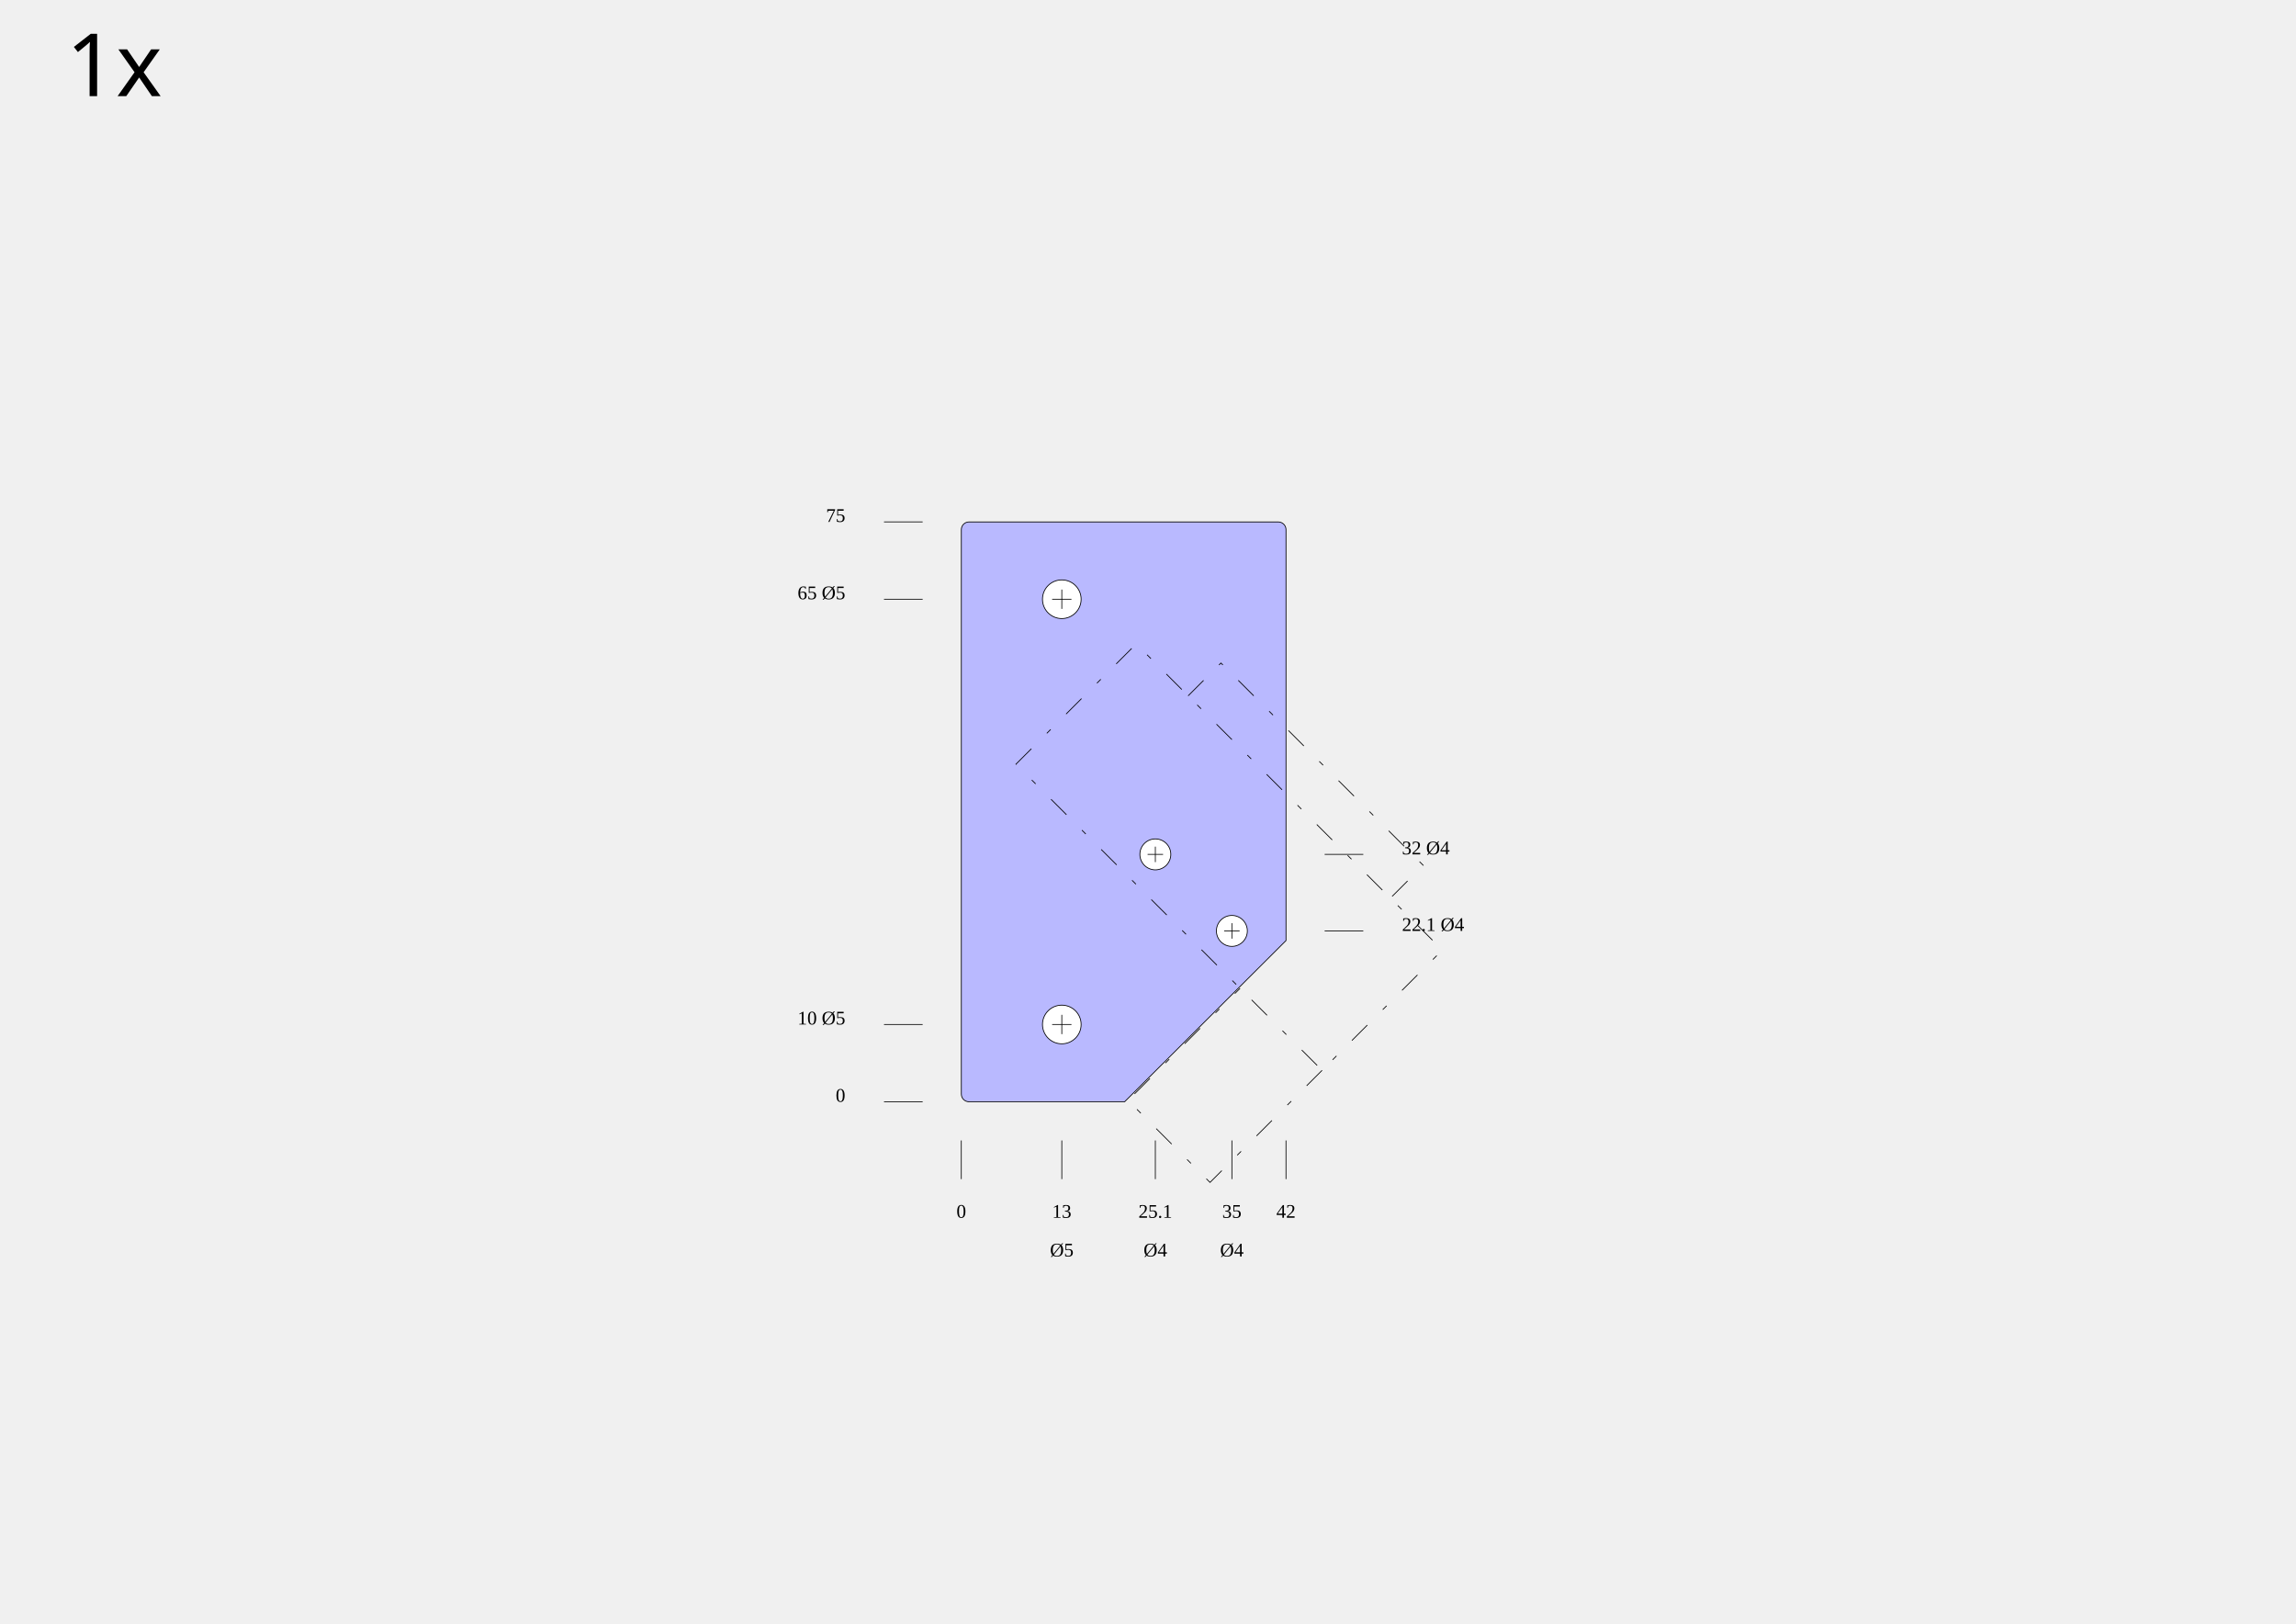
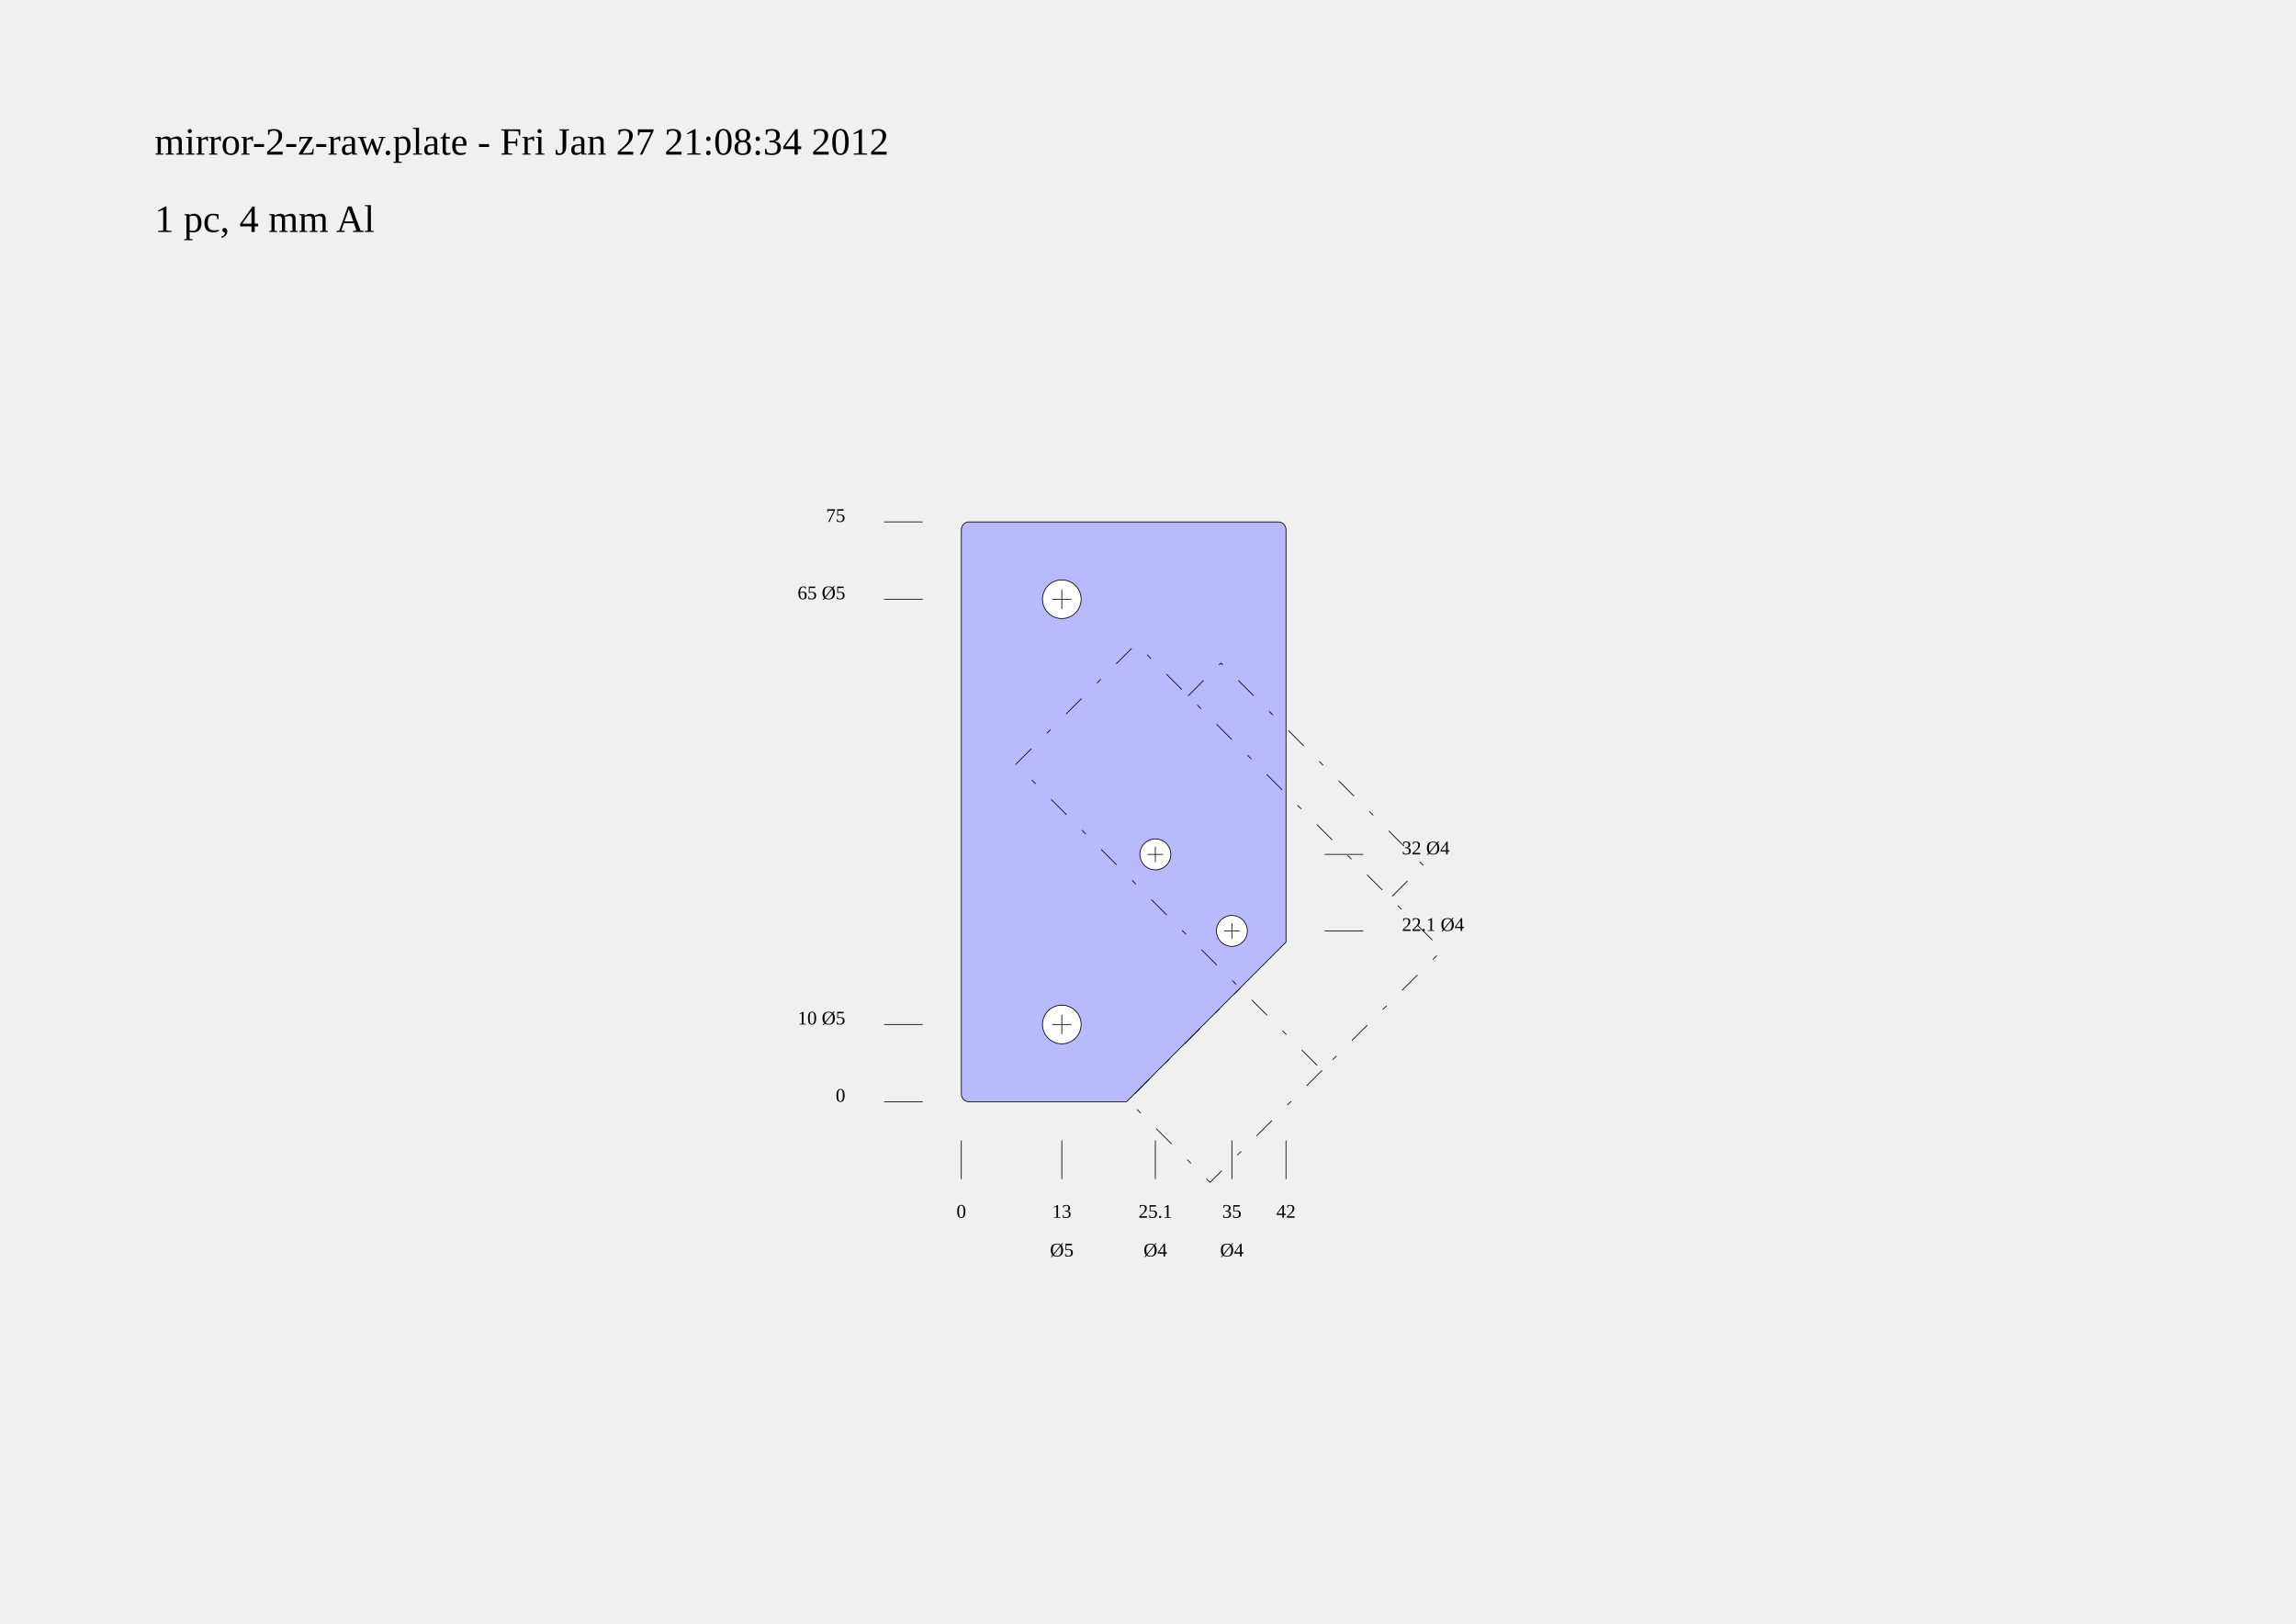
<svg xmlns="http://www.w3.org/2000/svg" width="1052.362" height="744.094" id="svg2" version="1.1">
  <defs id="defs4" />
  <g id="layer1">
-     <path style="fill:#b9b9ff;fill-opacity:1;fill-rule:evenodd;stroke:#000000;stroke-width:0.354;stroke-linecap:butt;stroke-linejoin:miter;stroke-miterlimit:4;stroke-opacity:1;stroke-dasharray:none" d="M 444.156 239.188 C 442.193 239.188 440.625 240.756 440.625 242.719 L 440.625 501.375 C 440.625 503.338 442.193 504.906 444.156 504.906 L 515.469 504.906 L 589.438 431.031 L 589.438 242.719 C 589.438 240.756 587.838 239.188 585.875 239.188 L 444.156 239.188 z " id="platerect" />
+     <path style="fill:#b9b9ff;fill-opacity:1;fill-rule:evenodd;stroke:#000000;stroke-width:0.354;stroke-linecap:butt;stroke-linejoin:miter;stroke-miterlimit:4;stroke-opacity:1;stroke-dasharray:none" d="M 444.156 239.188 C 442.193 239.188 440.625 240.756 440.625 242.719 L 440.625 501.375 C 440.625 503.338 442.193 504.906 444.156 504.906 L 516.344 504.906 L 589.438 431.75 L 589.438 242.719 C 589.438 240.756 587.838 239.188 585.875 239.188 L 444.156 239.188 z " id="platerect" />
  </g>
  <g id="layer2">
-     <circle cx="486.673" cy="469.488" r="8.858" style="fill:#ffffff;fill-opacity:1;stroke:#000000;stroke-width:0.354;" id="circle9" />
-     <circle cx="486.673" cy="274.606" r="8.858" style="fill:#ffffff;fill-opacity:1;stroke:#000000;stroke-width:0.354;" id="circle11" />
-     <circle cx="564.625" cy="426.613" r="7.087" style="fill:#ffffff;fill-opacity:1;stroke:#000000;stroke-width:0.354;" id="circle13" />
-     <circle cx="529.548" cy="391.537" r="7.087" style="fill:#ffffff;fill-opacity:1;stroke:#000000;stroke-width:0.354;" id="circle15" />
+     <circle cx="486.673" cy="469.488" r="8.858" style="fill:#ffffff;fill-opacity:1;stroke:#000000;stroke-width:0.354;" id="circle3505" />
+     <circle cx="486.673" cy="274.606" r="8.858" style="fill:#ffffff;fill-opacity:1;stroke:#000000;stroke-width:0.354;" id="circle3507" />
+     <circle cx="564.625" cy="426.613" r="7.087" style="fill:#ffffff;fill-opacity:1;stroke:#000000;stroke-width:0.354;" id="circle3509" />
+     <circle cx="529.548" cy="391.537" r="7.087" style="fill:#ffffff;fill-opacity:1;stroke:#000000;stroke-width:0.354;" id="circle3511" />
  </g>
  <g id="layer3">
-     <line x1="482.244" y1="469.488" x2="491.102" y2="469.488" style="stroke:rgb(0,0,0);stroke-width:0.345" id="line18" />
-     <line x1="486.673" y1="465.059" x2="486.673" y2="473.917" style="stroke:rgb(0,0,0);stroke-width:0.345" id="line20" />
-     <line x1="482.244" y1="274.606" x2="491.102" y2="274.606" style="stroke:rgb(0,0,0);stroke-width:0.345" id="line22" />
-     <line x1="486.673" y1="270.177" x2="486.673" y2="279.035" style="stroke:rgb(0,0,0);stroke-width:0.345" id="line24" />
-     <line x1="561.082" y1="426.613" x2="568.169" y2="426.613" style="stroke:rgb(0,0,0);stroke-width:0.345" id="line26" />
-     <line x1="564.625" y1="423.07" x2="564.625" y2="430.156" style="stroke:rgb(0,0,0);stroke-width:0.345" id="line28" />
-     <line x1="526.004" y1="391.537" x2="533.091" y2="391.537" style="stroke:rgb(0,0,0);stroke-width:0.345" id="line30" />
-     <line x1="529.548" y1="387.993" x2="529.548" y2="395.08" style="stroke:rgb(0,0,0);stroke-width:0.345" id="line32" />
+     <line x1="482.244" y1="469.488" x2="491.102" y2="469.488" style="stroke:rgb(0,0,0);stroke-width:0.345" id="line3514" />
+     <line x1="486.673" y1="465.059" x2="486.673" y2="473.917" style="stroke:rgb(0,0,0);stroke-width:0.345" id="line3516" />
+     <line x1="482.244" y1="274.606" x2="491.102" y2="274.606" style="stroke:rgb(0,0,0);stroke-width:0.345" id="line3518" />
+     <line x1="486.673" y1="270.177" x2="486.673" y2="279.035" style="stroke:rgb(0,0,0);stroke-width:0.345" id="line3520" />
+     <line x1="561.082" y1="426.613" x2="568.169" y2="426.613" style="stroke:rgb(0,0,0);stroke-width:0.345" id="line3522" />
+     <line x1="564.625" y1="423.07" x2="564.625" y2="430.156" style="stroke:rgb(0,0,0);stroke-width:0.345" id="line3524" />
+     <line x1="526.004" y1="391.537" x2="533.091" y2="391.537" style="stroke:rgb(0,0,0);stroke-width:0.345" id="line3526" />
+     <line x1="529.548" y1="387.993" x2="529.548" y2="395.08" style="stroke:rgb(0,0,0);stroke-width:0.345" id="line3528" />
  </g>
  <g id="layer4">
-     <line x1="589.429" y1="522.638" x2="589.429" y2="540.354" style="stroke:rgb(0,0,0);stroke-width:0.345" id="line35" />
-     <text x="589.429" y="558.071" font-size="8.858" text-anchor="middle" id="text37">42</text>
-     <line x1="564.626" y1="522.638" x2="564.626" y2="540.354" style="stroke:rgb(0,0,0);stroke-width:0.345" id="line39" />
-     <text x="564.626" y="558.071" font-size="8.858" text-anchor="middle" id="text41">35</text>
-     <text x="564.626" y="575.787" font-size="8.858" text-anchor="middle" id="text43">Ø4</text>
-     <line x1="529.547" y1="522.638" x2="529.547" y2="540.354" style="stroke:rgb(0,0,0);stroke-width:0.345" id="line45" />
-     <text x="529.547" y="558.071" font-size="8.858" text-anchor="middle" id="text47">25.1</text>
-     <text x="529.547" y="575.787" font-size="8.858" text-anchor="middle" id="text49">Ø4</text>
-     <line x1="486.673" y1="522.638" x2="486.673" y2="540.354" style="stroke:rgb(0,0,0);stroke-width:0.345" id="line51" />
-     <text x="486.673" y="558.071" font-size="8.858" text-anchor="middle" id="text53">13</text>
-     <text x="486.673" y="575.787" font-size="8.858" text-anchor="middle" id="text55">Ø5</text>
-     <line x1="440.61" y1="522.638" x2="440.61" y2="540.354" style="stroke:rgb(0,0,0);stroke-width:0.345" id="line57" />
-     <text x="440.61" y="558.071" font-size="8.858" text-anchor="middle" id="text59">0</text>
-     <line x1="422.894" y1="239.173" x2="405.177" y2="239.173" style="stroke:rgb(0,0,0);stroke-width:0.345" id="line61" />
-     <text x="387.461" y="239.173" font-size="8.858" text-anchor="end" id="text63">75</text>
-     <line x1="422.894" y1="274.606" x2="405.177" y2="274.606" style="stroke:rgb(0,0,0);stroke-width:0.345" id="line65" />
-     <text x="387.461" y="274.606" font-size="8.858" text-anchor="end" id="text67">65 Ø5</text>
-     <line x1="607.146" y1="391.535" x2="624.862" y2="391.535" style="stroke:rgb(0,0,0);stroke-width:0.345" id="line69" />
-     <text x="642.579" y="391.535" font-size="8.858" text-anchor="start" id="text71">32 Ø4</text>
-     <line x1="607.146" y1="426.614" x2="624.862" y2="426.614" style="stroke:rgb(0,0,0);stroke-width:0.345" id="line73" />
-     <text x="642.579" y="426.614" font-size="8.858" text-anchor="start" id="text75">22.1 Ø4</text>
-     <line x1="422.894" y1="469.488" x2="405.177" y2="469.488" style="stroke:rgb(0,0,0);stroke-width:0.345" id="line77" />
-     <text x="387.461" y="469.488" font-size="8.858" text-anchor="end" id="text79">10 Ø5</text>
-     <line x1="422.894" y1="504.921" x2="405.177" y2="504.921" style="stroke:rgb(0,0,0);stroke-width:0.345" id="line81" />
-     <text x="387.461" y="504.921" font-size="8.858" text-anchor="end" id="text83">0</text>
+     <line x1="589.429" y1="522.638" x2="589.429" y2="540.354" style="stroke:rgb(0,0,0);stroke-width:0.345" id="line3531" />
+     <text x="589.429" y="558.071" font-size="8.858" text-anchor="middle" id="text3533">42</text>
+     <line x1="564.626" y1="522.638" x2="564.626" y2="540.354" style="stroke:rgb(0,0,0);stroke-width:0.345" id="line3535" />
+     <text x="564.626" y="558.071" font-size="8.858" text-anchor="middle" id="text3537">35</text>
+     <text x="564.626" y="575.787" font-size="8.858" text-anchor="middle" id="text3539">Ø4</text>
+     <line x1="529.547" y1="522.638" x2="529.547" y2="540.354" style="stroke:rgb(0,0,0);stroke-width:0.345" id="line3541" />
+     <text x="529.547" y="558.071" font-size="8.858" text-anchor="middle" id="text3543">25.1</text>
+     <text x="529.547" y="575.787" font-size="8.858" text-anchor="middle" id="text3545">Ø4</text>
+     <line x1="486.673" y1="522.638" x2="486.673" y2="540.354" style="stroke:rgb(0,0,0);stroke-width:0.345" id="line3547" />
+     <text x="486.673" y="558.071" font-size="8.858" text-anchor="middle" id="text3549">13</text>
+     <text x="486.673" y="575.787" font-size="8.858" text-anchor="middle" id="text3551">Ø5</text>
+     <line x1="440.61" y1="522.638" x2="440.61" y2="540.354" style="stroke:rgb(0,0,0);stroke-width:0.345" id="line3553" />
+     <text x="440.61" y="558.071" font-size="8.858" text-anchor="middle" id="text3555">0</text>
+     <line x1="422.894" y1="239.173" x2="405.177" y2="239.173" style="stroke:rgb(0,0,0);stroke-width:0.345" id="line3557" />
+     <text x="387.461" y="239.173" font-size="8.858" text-anchor="end" id="text3559">75</text>
+     <line x1="422.894" y1="274.606" x2="405.177" y2="274.606" style="stroke:rgb(0,0,0);stroke-width:0.345" id="line3561" />
+     <text x="387.461" y="274.606" font-size="8.858" text-anchor="end" id="text3563">65 Ø5</text>
+     <line x1="607.146" y1="391.535" x2="624.862" y2="391.535" style="stroke:rgb(0,0,0);stroke-width:0.345" id="line3565" />
+     <text x="642.579" y="391.535" font-size="8.858" text-anchor="start" id="text3567">32 Ø4</text>
+     <line x1="607.146" y1="426.614" x2="624.862" y2="426.614" style="stroke:rgb(0,0,0);stroke-width:0.345" id="line3569" />
+     <text x="642.579" y="426.614" font-size="8.858" text-anchor="start" id="text3571">22.1 Ø4</text>
+     <line x1="422.894" y1="469.488" x2="405.177" y2="469.488" style="stroke:rgb(0,0,0);stroke-width:0.345" id="line3573" />
+     <text x="387.461" y="469.488" font-size="8.858" text-anchor="end" id="text3575">10 Ø5</text>
+     <line x1="422.894" y1="504.921" x2="405.177" y2="504.921" style="stroke:rgb(0,0,0);stroke-width:0.345" id="line3577" />
+     <text x="387.461" y="504.921" font-size="8.858" text-anchor="end" id="text3579">0</text>
  </g>
  <g id="layer5">
-     <path d="m 465.657,350.198 55.12,-55.122 140.311,140.305 -55.12,55.122 z" style="fill:none;stroke:#000000;stroke-width:0.354;stroke-dasharray:10, 10, 2.5, 10" id="path86" />
-     <path d="m 605.968,490.502 -51.361,51.364 -37.583,-37.582 51.361,-51.364" style="fill:none;stroke:#000000;stroke-width:0.354;stroke-dasharray:10, 10, 2.5, 10" id="path88" />
-     <path d="m 544.579,318.877 15.033,-15.033 92.706,92.701 -15.033,15.033" style="fill:none;stroke:#000000;stroke-width:0.354;stroke-dasharray:10, 10, 2.5, 10" id="path90" />
-     <text xml:space="preserve" style="font-size:40px;font-style:normal;font-weight:normal;line-height:125%;letter-spacing:0px;word-spacing:0px;fill:#000000;fill-opacity:1;stroke:none;font-family:Sans" x="30.305" y="44.059" id="text3027">
-       <tspan id="tspan3029" x="30.305" y="44.059">1x</tspan>
-     </text>
+     <path d="M 465.657,350.198 L 520.776,295.075 L 661.087,435.38 L 605.968,490.502 Z" stroke-dasharray="10,10,2.5,10" style="stroke:#000000;stroke-width:0.354;fill:none" id="path3582" />
+     <path d="M 605.968,490.502 L 554.606,541.866 L 517.023,504.284 L 568.384,452.92 " stroke-dasharray="10,10,2.5,10" style="stroke:#000000;stroke-width:0.354;fill:none" id="path3584" />
+     <path d="M 544.579,318.877 L 559.612,303.844 L 652.317,396.545 L 637.285,411.578 " stroke-dasharray="10,10,2.5,10" style="stroke:#000000;stroke-width:0.354;fill:none" id="path3586" />
+   </g>
+   <g id="layer6">
+     <text x="70.866" y="106.299" font-size="17.717" text-anchor="start" id="text3589">1 pc, 4 mm Al</text>
+     <text x="70.866" y="70.866" font-size="17.717" text-anchor="start" id="text3591">mirror-2-z-raw.plate - Fri Jan 27 21:08:34 2012</text>
  </g>
</svg>
